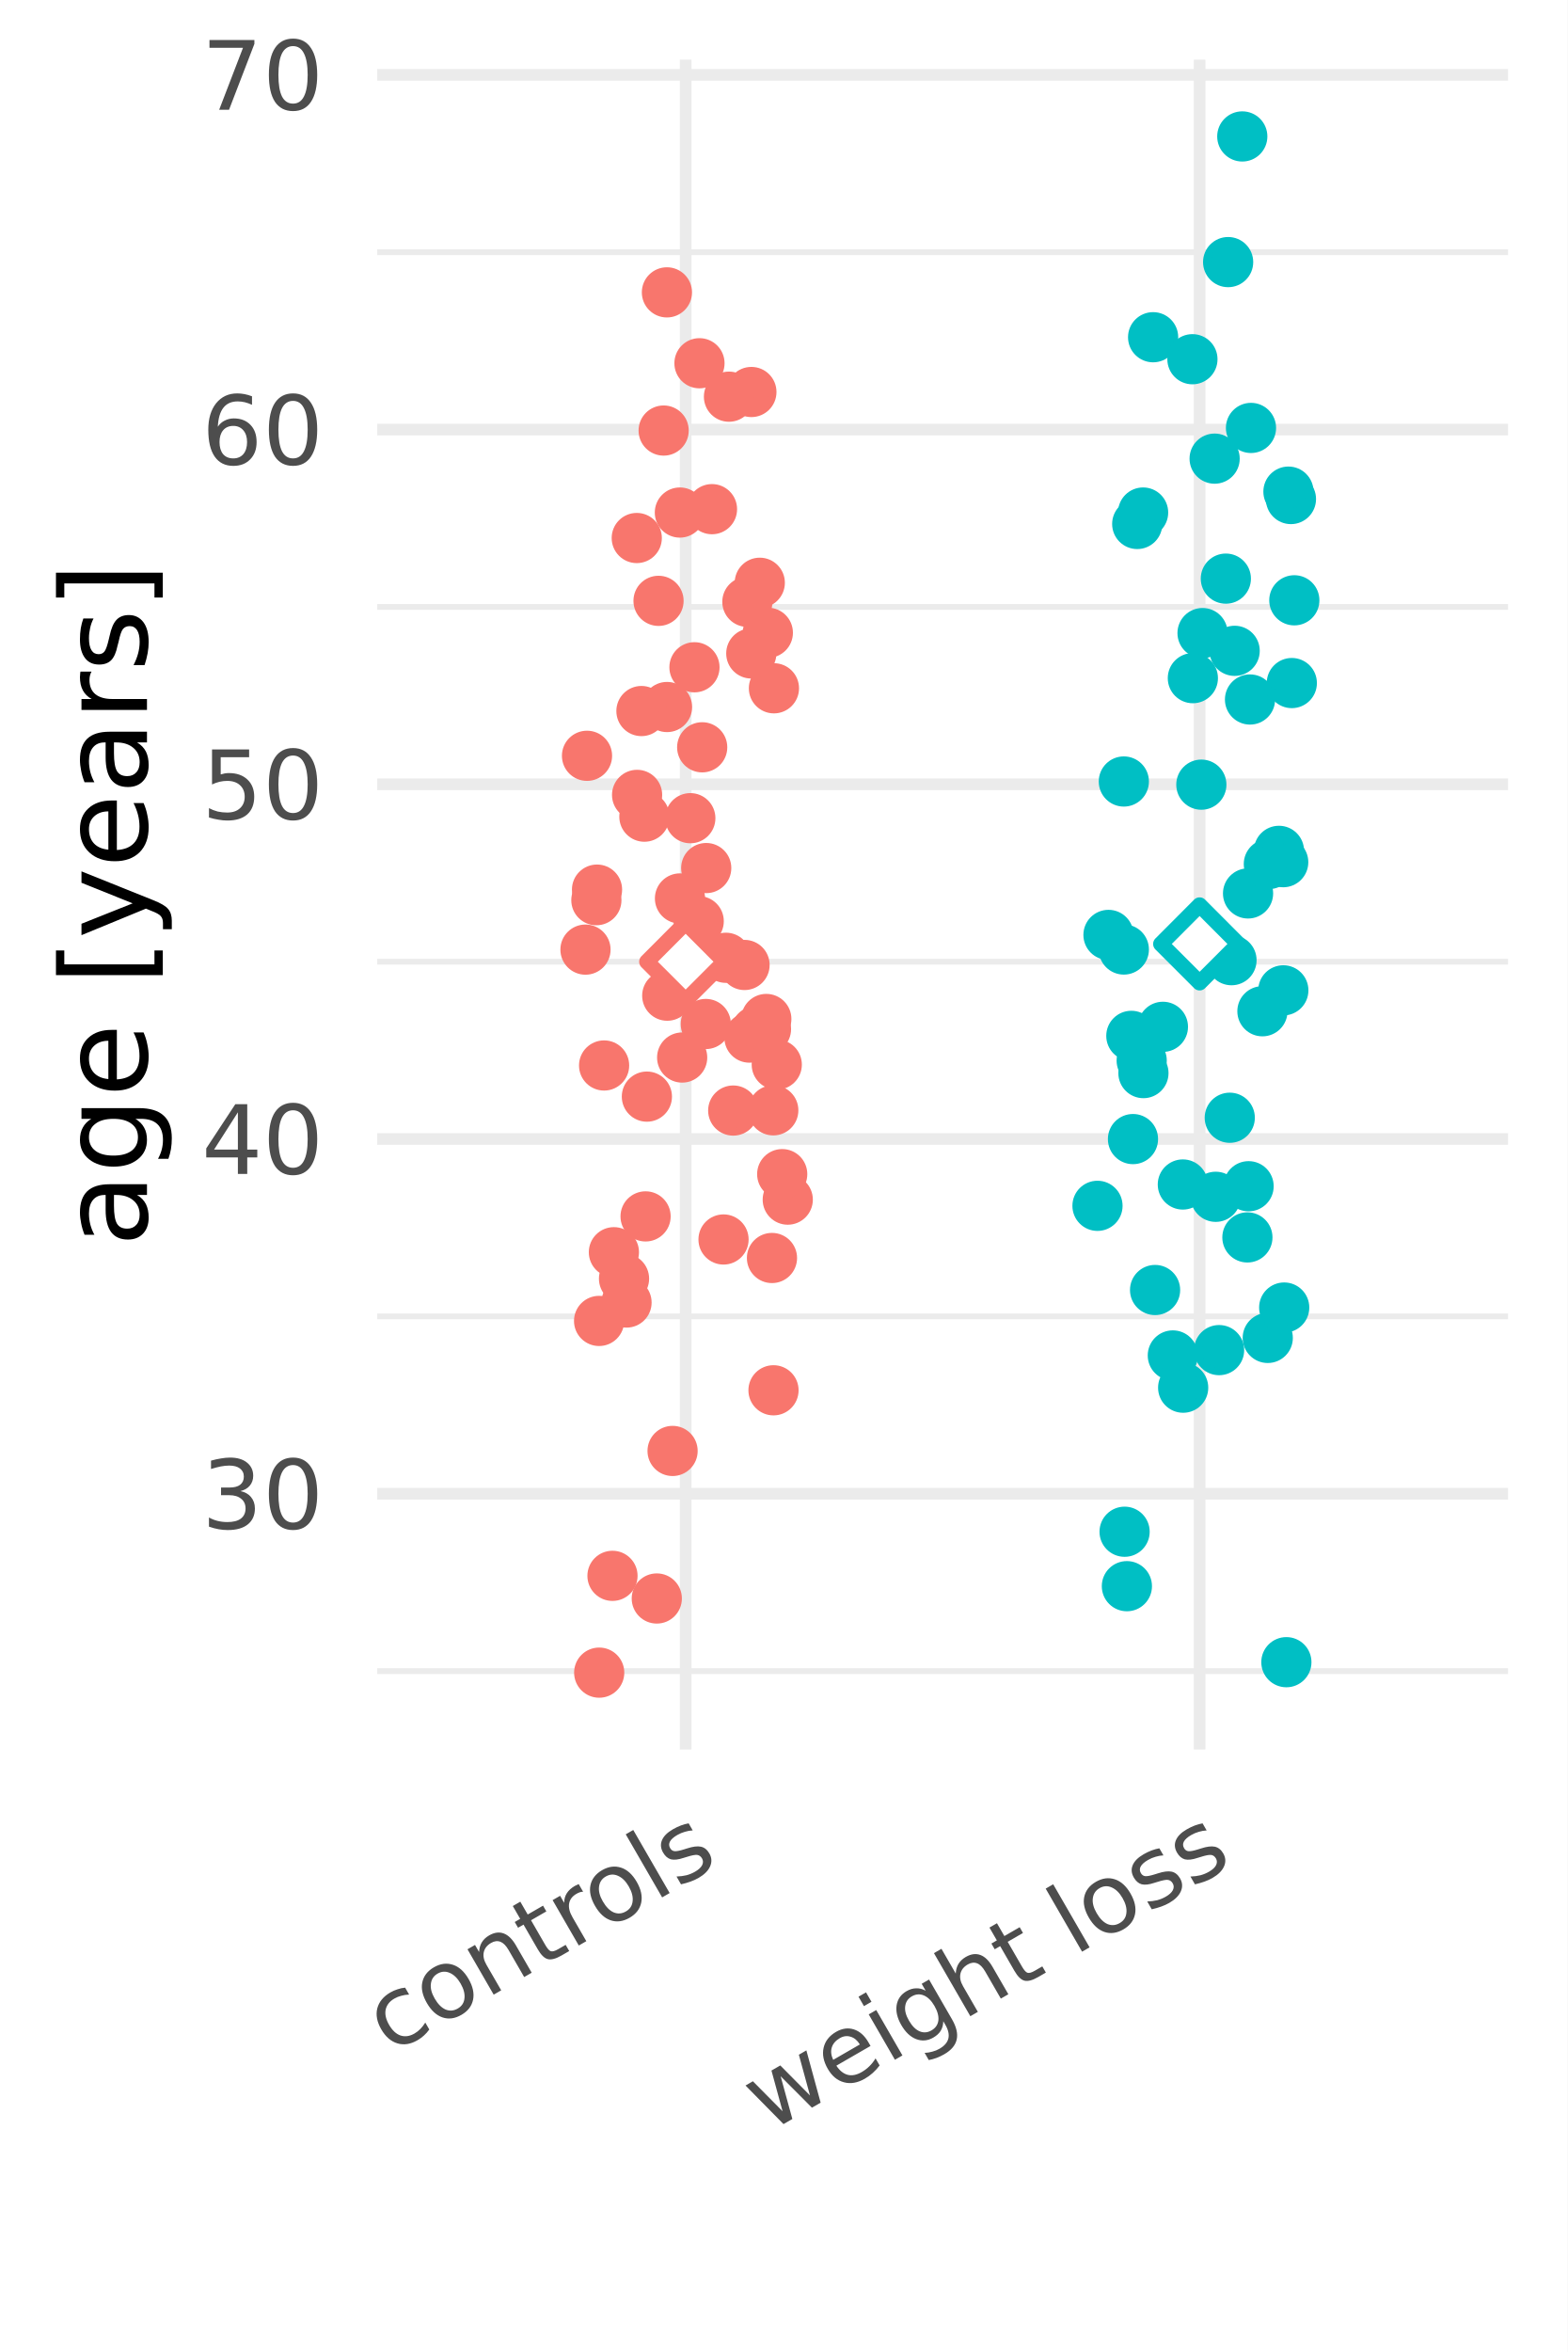
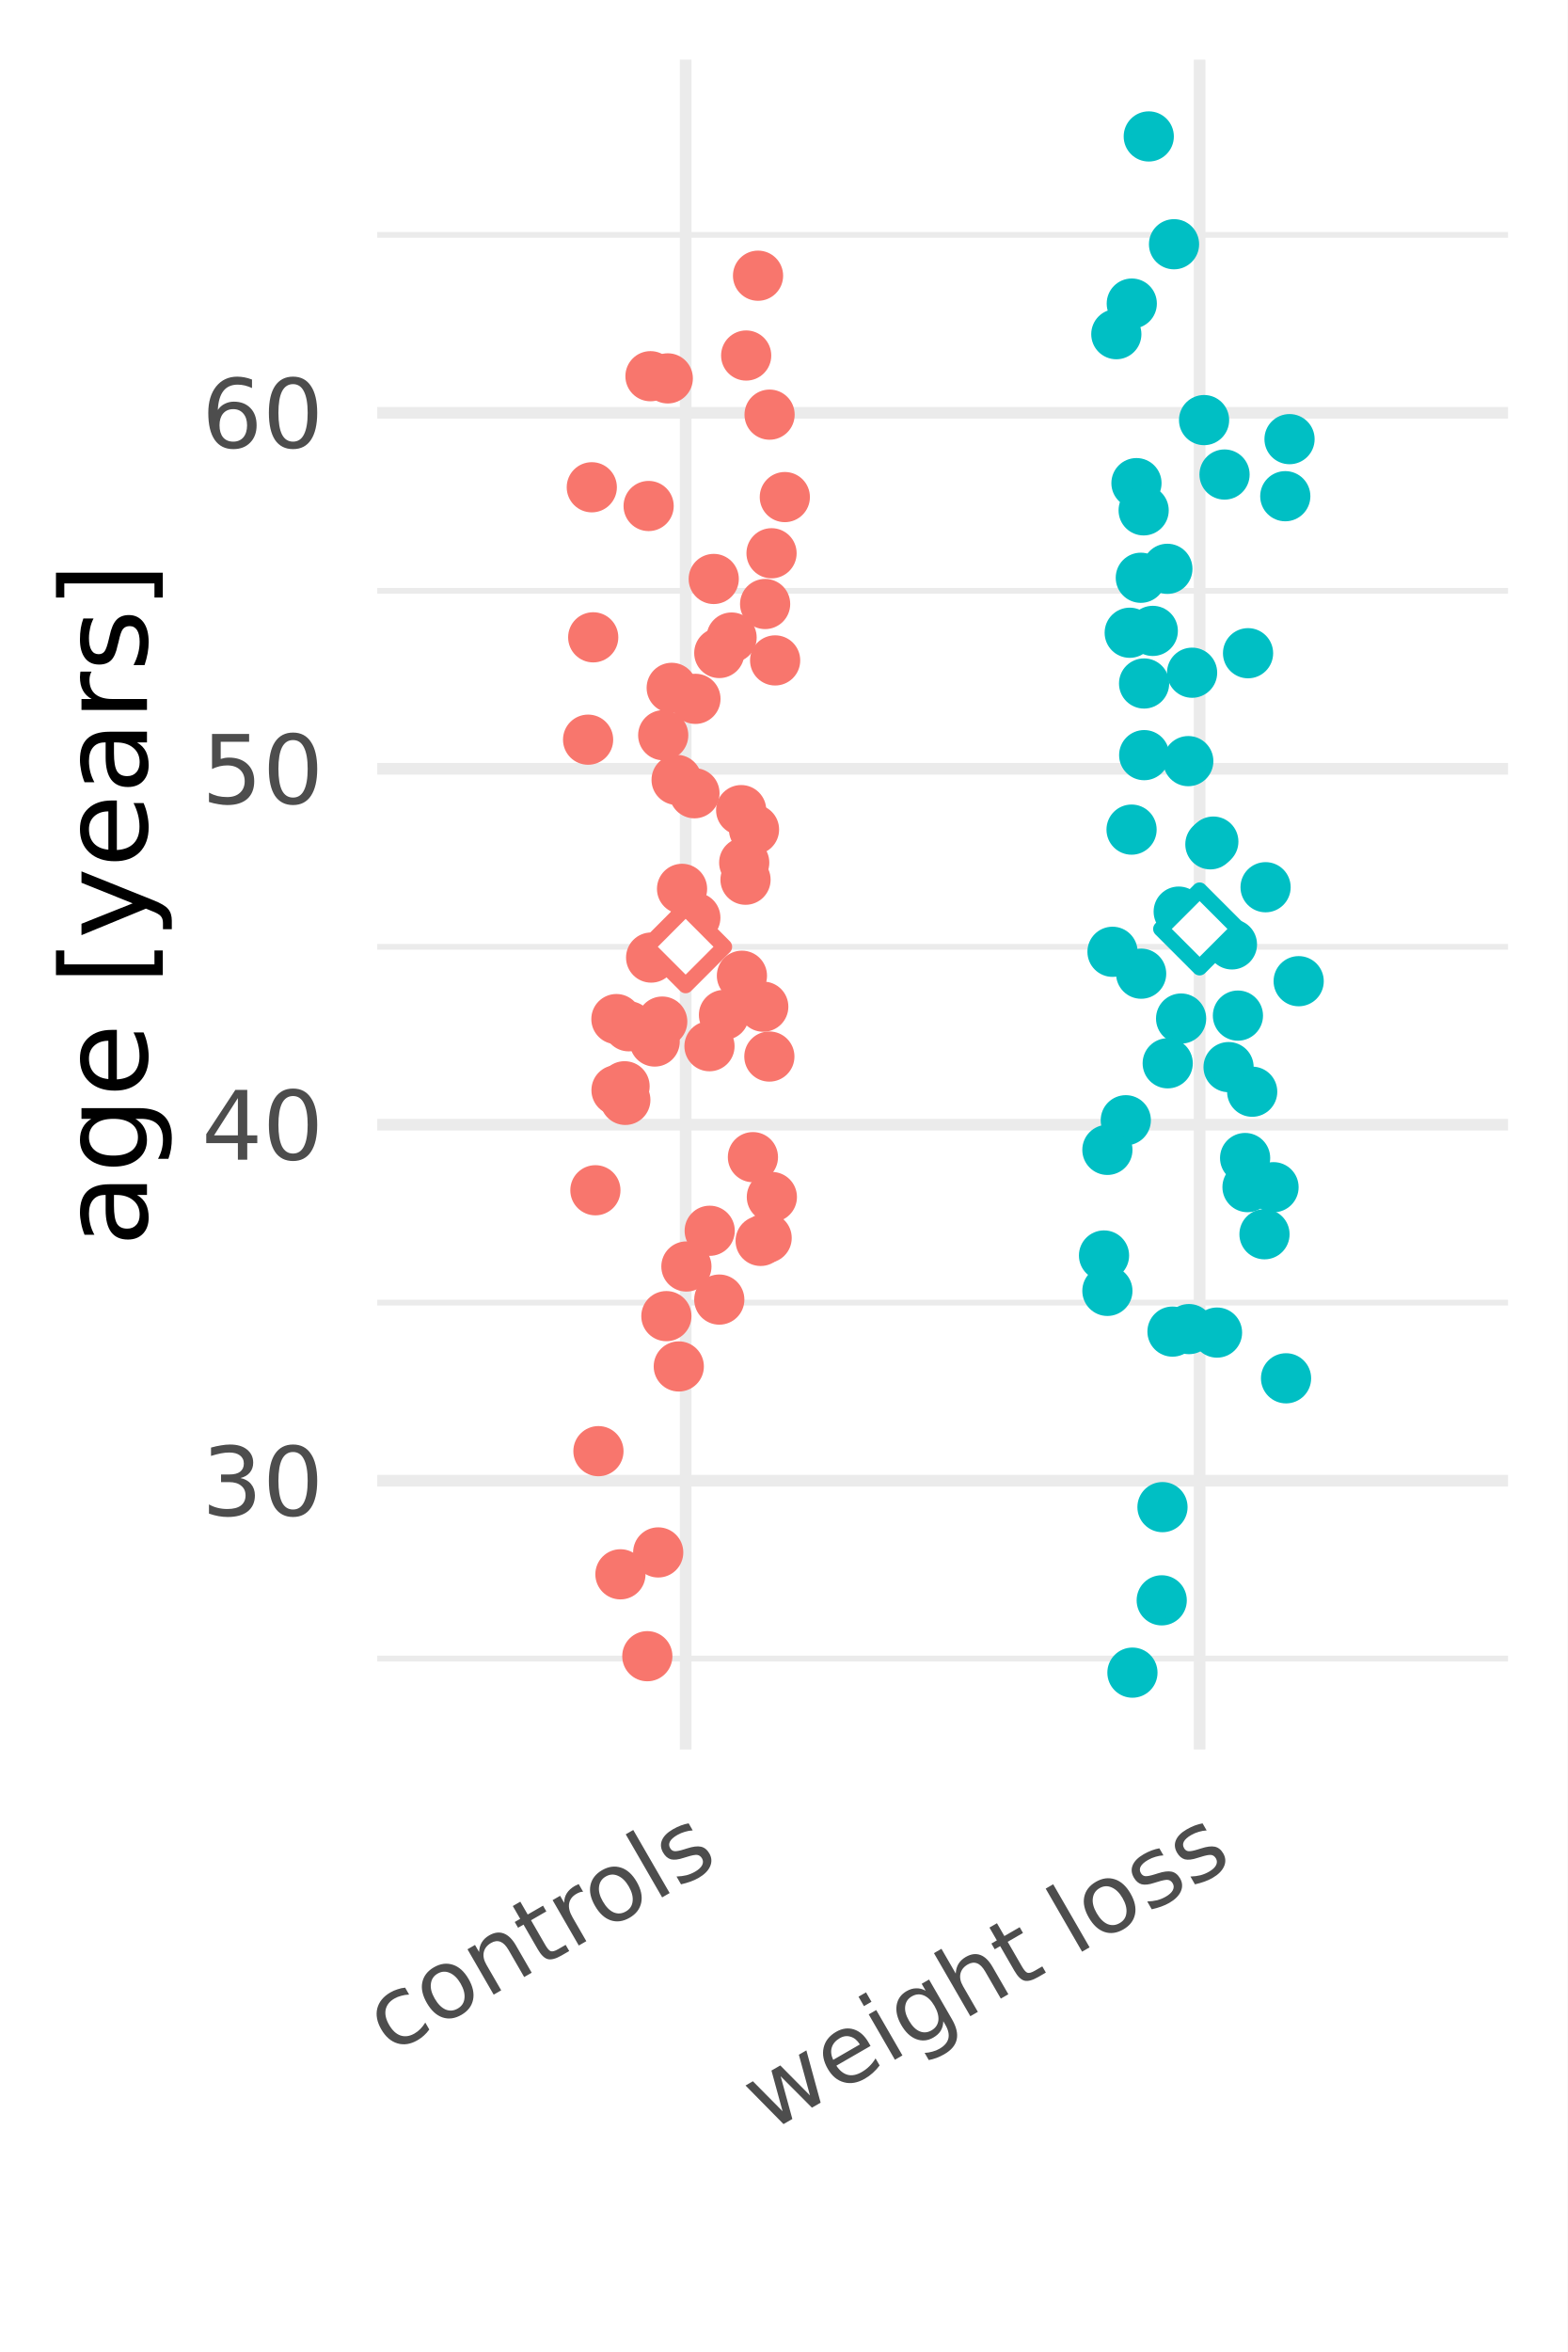
<svg xmlns="http://www.w3.org/2000/svg" class="svglite" width="144.00pt" height="216.00pt" viewBox="0 0 144.00 216.00">
  <defs>
    <style type="text/css">
    .svglite line, .svglite polyline, .svglite polygon, .svglite path, .svglite rect, .svglite circle {
      fill: none;
      stroke: #000000;
      stroke-linecap: round;
      stroke-linejoin: round;
      stroke-miterlimit: 10.00;
    }
  </style>
  </defs>
  <rect width="100%" height="100%" style="stroke: none; fill: #FFFFFF;" />
  <defs>
    <clipPath id="cpMC4wMHwxNDQuMDB8MC4wMHwyMTYuMDA=">
      <rect x="0.00" y="0.00" width="144.00" height="216.00" />
    </clipPath>
  </defs>
  <g clip-path="url(#cpMC4wMHwxNDQuMDB8MC4wMHwyMTYuMDA=)">
</g>
  <defs>
    <clipPath id="cpMzQuNjV8MTM4LjUyfDUuNDh8MTYwLjY3">
      <rect x="34.65" y="5.48" width="103.87" height="155.19" />
    </clipPath>
  </defs>
  <g clip-path="url(#cpMzQuNjV8MTM4LjUyfDUuNDh8MTYwLjY3)">
-     <polyline points="34.65,153.47 138.52,153.47 " style="stroke-width: 0.53; stroke: #EBEBEB; stroke-linecap: butt;" />
-     <polyline points="34.65,120.89 138.52,120.89 " style="stroke-width: 0.53; stroke: #EBEBEB; stroke-linecap: butt;" />
-     <polyline points="34.65,88.32 138.52,88.32 " style="stroke-width: 0.53; stroke: #EBEBEB; stroke-linecap: butt;" />
-     <polyline points="34.65,55.74 138.52,55.74 " style="stroke-width: 0.53; stroke: #EBEBEB; stroke-linecap: butt;" />
-     <polyline points="34.65,23.16 138.52,23.16 " style="stroke-width: 0.53; stroke: #EBEBEB; stroke-linecap: butt;" />
-     <polyline points="34.65,137.18 138.52,137.18 " style="stroke-width: 1.07; stroke: #EBEBEB; stroke-linecap: butt;" />
-     <polyline points="34.65,104.60 138.52,104.60 " style="stroke-width: 1.07; stroke: #EBEBEB; stroke-linecap: butt;" />
-     <polyline points="34.65,72.03 138.52,72.03 " style="stroke-width: 1.07; stroke: #EBEBEB; stroke-linecap: butt;" />
-     <polyline points="34.65,39.45 138.52,39.45 " style="stroke-width: 1.07; stroke: #EBEBEB; stroke-linecap: butt;" />
-     <polyline points="34.65,6.87 138.52,6.87 " style="stroke-width: 1.07; stroke: #EBEBEB; stroke-linecap: butt;" />
+     <polyline points="34.65,152.32 138.52,152.32 " style="stroke-width: 0.53; stroke: #EBEBEB; stroke-linecap: butt;" />
+     <polyline points="34.65,119.63 138.52,119.63 " style="stroke-width: 0.53; stroke: #EBEBEB; stroke-linecap: butt;" />
+     <polyline points="34.65,86.95 138.52,86.95 " style="stroke-width: 0.53; stroke: #EBEBEB; stroke-linecap: butt;" />
+     <polyline points="34.65,54.26 138.52,54.26 " style="stroke-width: 0.53; stroke: #EBEBEB; stroke-linecap: butt;" />
+     <polyline points="34.65,21.57 138.52,21.57 " style="stroke-width: 0.53; stroke: #EBEBEB; stroke-linecap: butt;" />
+     <polyline points="34.65,135.98 138.52,135.98 " style="stroke-width: 1.07; stroke: #EBEBEB; stroke-linecap: butt;" />
+     <polyline points="34.65,103.29 138.52,103.29 " style="stroke-width: 1.07; stroke: #EBEBEB; stroke-linecap: butt;" />
+     <polyline points="34.65,70.60 138.52,70.60 " style="stroke-width: 1.07; stroke: #EBEBEB; stroke-linecap: butt;" />
+     <polyline points="34.65,37.91 138.52,37.91 " style="stroke-width: 1.07; stroke: #EBEBEB; stroke-linecap: butt;" />
    <polyline points="62.98,160.67 62.98,5.48 " style="stroke-width: 1.07; stroke: #EBEBEB; stroke-linecap: butt;" />
    <polyline points="110.19,160.67 110.19,5.48 " style="stroke-width: 1.07; stroke: #EBEBEB; stroke-linecap: butt;" />
-     <circle cx="70.36" cy="94.51" r="1.95" style="stroke-width: 0.71; stroke: #F8766D; fill: #F8766D;" />
-     <circle cx="61.26" cy="26.85" r="1.95" style="stroke-width: 0.71; stroke: #F8766D; fill: #F8766D;" />
-     <circle cx="62.45" cy="47.07" r="1.95" style="stroke-width: 0.71; stroke: #F8766D; fill: #F8766D;" />
-     <circle cx="56.39" cy="115.00" r="1.95" style="stroke-width: 0.71; stroke: #F8766D; fill: #F8766D;" />
-     <circle cx="62.46" cy="82.51" r="1.95" style="stroke-width: 0.71; stroke: #F8766D; fill: #F8766D;" />
-     <circle cx="60.49" cy="55.18" r="1.95" style="stroke-width: 0.71; stroke: #F8766D; fill: #F8766D;" />
-     <circle cx="55.03" cy="121.31" r="1.95" style="stroke-width: 0.71; stroke: #F8766D; fill: #F8766D;" />
-     <circle cx="68.65" cy="55.27" r="1.95" style="stroke-width: 0.71; stroke: #F8766D; fill: #F8766D;" />
-     <circle cx="53.78" cy="87.21" r="1.95" style="stroke-width: 0.71; stroke: #F8766D; fill: #F8766D;" />
-     <circle cx="72.36" cy="110.17" r="1.95" style="stroke-width: 0.71; stroke: #F8766D; fill: #F8766D;" />
-     <circle cx="66.68" cy="87.96" r="1.95" style="stroke-width: 0.71; stroke: #F8766D; fill: #F8766D;" />
-     <circle cx="71.05" cy="127.68" r="1.95" style="stroke-width: 0.71; stroke: #F8766D; fill: #F8766D;" />
-     <circle cx="59.19" cy="75.00" r="1.95" style="stroke-width: 0.71; stroke: #F8766D; fill: #F8766D;" />
-     <circle cx="61.29" cy="91.44" r="1.95" style="stroke-width: 0.71; stroke: #F8766D; fill: #F8766D;" />
-     <circle cx="69.02" cy="36.00" r="1.95" style="stroke-width: 0.71; stroke: #F8766D; fill: #F8766D;" />
-     <circle cx="56.26" cy="144.72" r="1.95" style="stroke-width: 0.71; stroke: #F8766D; fill: #F8766D;" />
-     <circle cx="64.18" cy="84.60" r="1.95" style="stroke-width: 0.71; stroke: #F8766D; fill: #F8766D;" />
-     <circle cx="64.87" cy="79.72" r="1.95" style="stroke-width: 0.71; stroke: #F8766D; fill: #F8766D;" />
-     <circle cx="68.84" cy="95.29" r="1.95" style="stroke-width: 0.71; stroke: #F8766D; fill: #F8766D;" />
-     <circle cx="70.53" cy="58.11" r="1.95" style="stroke-width: 0.71; stroke: #F8766D; fill: #F8766D;" />
-     <circle cx="70.91" cy="115.53" r="1.95" style="stroke-width: 0.71; stroke: #F8766D; fill: #F8766D;" />
-     <circle cx="71.03" cy="101.97" r="1.95" style="stroke-width: 0.71; stroke: #F8766D; fill: #F8766D;" />
-     <circle cx="71.85" cy="107.83" r="1.95" style="stroke-width: 0.71; stroke: #F8766D; fill: #F8766D;" />
-     <circle cx="54.84" cy="81.70" r="1.95" style="stroke-width: 0.71; stroke: #F8766D; fill: #F8766D;" />
-     <circle cx="58.49" cy="49.41" r="1.95" style="stroke-width: 0.71; stroke: #F8766D; fill: #F8766D;" />
-     <circle cx="67.35" cy="101.99" r="1.95" style="stroke-width: 0.71; stroke: #F8766D; fill: #F8766D;" />
-     <circle cx="64.83" cy="94.04" r="1.95" style="stroke-width: 0.71; stroke: #F8766D; fill: #F8766D;" />
-     <circle cx="54.78" cy="82.67" r="1.95" style="stroke-width: 0.71; stroke: #F8766D; fill: #F8766D;" />
-     <circle cx="71.09" cy="63.21" r="1.95" style="stroke-width: 0.71; stroke: #F8766D; fill: #F8766D;" />
-     <circle cx="53.92" cy="69.41" r="1.95" style="stroke-width: 0.71; stroke: #F8766D; fill: #F8766D;" />
-     <circle cx="65.40" cy="46.76" r="1.95" style="stroke-width: 0.71; stroke: #F8766D; fill: #F8766D;" />
-     <circle cx="62.66" cy="97.12" r="1.95" style="stroke-width: 0.71; stroke: #F8766D; fill: #F8766D;" />
-     <circle cx="58.52" cy="73.00" r="1.95" style="stroke-width: 0.71; stroke: #F8766D; fill: #F8766D;" />
-     <circle cx="59.30" cy="111.71" r="1.95" style="stroke-width: 0.71; stroke: #F8766D; fill: #F8766D;" />
-     <circle cx="57.55" cy="119.62" r="1.95" style="stroke-width: 0.71; stroke: #F8766D; fill: #F8766D;" />
-     <circle cx="64.49" cy="87.83" r="1.95" style="stroke-width: 0.71; stroke: #F8766D; fill: #F8766D;" />
-     <circle cx="61.78" cy="133.25" r="1.95" style="stroke-width: 0.71; stroke: #F8766D; fill: #F8766D;" />
-     <circle cx="64.50" cy="68.63" r="1.95" style="stroke-width: 0.71; stroke: #F8766D; fill: #F8766D;" />
-     <circle cx="63.41" cy="75.14" r="1.95" style="stroke-width: 0.71; stroke: #F8766D; fill: #F8766D;" />
-     <circle cx="66.46" cy="113.83" r="1.95" style="stroke-width: 0.71; stroke: #F8766D; fill: #F8766D;" />
-     <circle cx="61.27" cy="64.93" r="1.95" style="stroke-width: 0.71; stroke: #F8766D; fill: #F8766D;" />
-     <circle cx="68.39" cy="88.62" r="1.95" style="stroke-width: 0.71; stroke: #F8766D; fill: #F8766D;" />
-     <circle cx="57.32" cy="117.43" r="1.95" style="stroke-width: 0.71; stroke: #F8766D; fill: #F8766D;" />
-     <circle cx="66.96" cy="36.43" r="1.95" style="stroke-width: 0.71; stroke: #F8766D; fill: #F8766D;" />
-     <circle cx="60.96" cy="39.54" r="1.95" style="stroke-width: 0.71; stroke: #F8766D; fill: #F8766D;" />
-     <circle cx="63.79" cy="61.28" r="1.95" style="stroke-width: 0.71; stroke: #F8766D; fill: #F8766D;" />
-     <circle cx="69.01" cy="60.01" r="1.95" style="stroke-width: 0.71; stroke: #F8766D; fill: #F8766D;" />
-     <circle cx="59.42" cy="100.71" r="1.95" style="stroke-width: 0.71; stroke: #F8766D; fill: #F8766D;" />
-     <circle cx="69.79" cy="53.52" r="1.95" style="stroke-width: 0.71; stroke: #F8766D; fill: #F8766D;" />
-     <circle cx="55.04" cy="153.61" r="1.95" style="stroke-width: 0.71; stroke: #F8766D; fill: #F8766D;" />
-     <circle cx="71.35" cy="97.77" r="1.95" style="stroke-width: 0.71; stroke: #F8766D; fill: #F8766D;" />
-     <circle cx="55.49" cy="97.85" r="1.95" style="stroke-width: 0.71; stroke: #F8766D; fill: #F8766D;" />
-     <circle cx="64.25" cy="33.36" r="1.95" style="stroke-width: 0.71; stroke: #F8766D; fill: #F8766D;" />
-     <circle cx="58.92" cy="65.30" r="1.95" style="stroke-width: 0.71; stroke: #F8766D; fill: #F8766D;" />
-     <circle cx="70.39" cy="93.58" r="1.95" style="stroke-width: 0.71; stroke: #F8766D; fill: #F8766D;" />
-     <circle cx="69.45" cy="94.70" r="1.95" style="stroke-width: 0.71; stroke: #F8766D; fill: #F8766D;" />
-     <circle cx="60.33" cy="146.80" r="1.95" style="stroke-width: 0.71; stroke: #F8766D; fill: #F8766D;" />
-     <circle cx="104.87" cy="97.40" r="1.95" style="stroke-width: 0.71; stroke: #00BFC4; fill: #00BFC4;" />
-     <circle cx="114.91" cy="39.30" r="1.95" style="stroke-width: 0.71; stroke: #00BFC4; fill: #00BFC4;" />
-     <circle cx="110.46" cy="58.14" r="1.95" style="stroke-width: 0.71; stroke: #00BFC4; fill: #00BFC4;" />
-     <circle cx="114.58" cy="113.64" r="1.95" style="stroke-width: 0.71; stroke: #00BFC4; fill: #00BFC4;" />
-     <circle cx="111.98" cy="123.99" r="1.95" style="stroke-width: 0.71; stroke: #00BFC4; fill: #00BFC4;" />
-     <circle cx="101.82" cy="85.86" r="1.95" style="stroke-width: 0.71; stroke: #00BFC4; fill: #00BFC4;" />
-     <circle cx="117.48" cy="78.14" r="1.95" style="stroke-width: 0.71; stroke: #00BFC4; fill: #00BFC4;" />
-     <circle cx="106.82" cy="94.30" r="1.95" style="stroke-width: 0.71; stroke: #00BFC4; fill: #00BFC4;" />
-     <circle cx="108.65" cy="108.78" r="1.95" style="stroke-width: 0.71; stroke: #00BFC4; fill: #00BFC4;" />
-     <circle cx="113.41" cy="59.77" r="1.95" style="stroke-width: 0.71; stroke: #00BFC4; fill: #00BFC4;" />
-     <circle cx="118.58" cy="45.83" r="1.95" style="stroke-width: 0.71; stroke: #00BFC4; fill: #00BFC4;" />
-     <circle cx="118.66" cy="62.73" r="1.95" style="stroke-width: 0.71; stroke: #00BFC4; fill: #00BFC4;" />
-     <circle cx="107.73" cy="124.48" r="1.95" style="stroke-width: 0.71; stroke: #00BFC4; fill: #00BFC4;" />
-     <circle cx="109.57" cy="62.28" r="1.95" style="stroke-width: 0.71; stroke: #00BFC4; fill: #00BFC4;" />
-     <circle cx="112.60" cy="53.14" r="1.95" style="stroke-width: 0.71; stroke: #00BFC4; fill: #00BFC4;" />
-     <circle cx="108.68" cy="127.44" r="1.95" style="stroke-width: 0.71; stroke: #00BFC4; fill: #00BFC4;" />
-     <circle cx="100.81" cy="110.74" r="1.95" style="stroke-width: 0.71; stroke: #00BFC4; fill: #00BFC4;" />
-     <circle cx="117.88" cy="90.95" r="1.95" style="stroke-width: 0.71; stroke: #00BFC4; fill: #00BFC4;" />
-     <circle cx="115.96" cy="92.87" r="1.95" style="stroke-width: 0.71; stroke: #00BFC4; fill: #00BFC4;" />
-     <circle cx="112.96" cy="102.65" r="1.95" style="stroke-width: 0.71; stroke: #00BFC4; fill: #00BFC4;" />
-     <circle cx="118.16" cy="152.65" r="1.95" style="stroke-width: 0.71; stroke: #00BFC4; fill: #00BFC4;" />
-     <circle cx="103.51" cy="145.67" r="1.95" style="stroke-width: 0.71; stroke: #00BFC4; fill: #00BFC4;" />
-     <circle cx="116.45" cy="122.87" r="1.95" style="stroke-width: 0.71; stroke: #00BFC4; fill: #00BFC4;" />
-     <circle cx="111.57" cy="42.12" r="1.95" style="stroke-width: 0.71; stroke: #00BFC4; fill: #00BFC4;" />
-     <circle cx="114.82" cy="64.24" r="1.95" style="stroke-width: 0.71; stroke: #00BFC4; fill: #00BFC4;" />
-     <circle cx="114.69" cy="108.94" r="1.95" style="stroke-width: 0.71; stroke: #00BFC4; fill: #00BFC4;" />
-     <circle cx="112.81" cy="24.07" r="1.95" style="stroke-width: 0.71; stroke: #00BFC4; fill: #00BFC4;" />
-     <circle cx="117.96" cy="120.08" r="1.95" style="stroke-width: 0.71; stroke: #00BFC4; fill: #00BFC4;" />
-     <circle cx="103.30" cy="140.67" r="1.95" style="stroke-width: 0.71; stroke: #00BFC4; fill: #00BFC4;" />
-     <circle cx="113.12" cy="88.18" r="1.95" style="stroke-width: 0.71; stroke: #00BFC4; fill: #00BFC4;" />
-     <circle cx="105.92" cy="30.97" r="1.95" style="stroke-width: 0.71; stroke: #00BFC4; fill: #00BFC4;" />
-     <circle cx="106.10" cy="118.47" r="1.95" style="stroke-width: 0.71; stroke: #00BFC4; fill: #00BFC4;" />
-     <circle cx="114.11" cy="12.53" r="1.95" style="stroke-width: 0.71; stroke: #00BFC4; fill: #00BFC4;" />
-     <circle cx="104.07" cy="104.61" r="1.95" style="stroke-width: 0.71; stroke: #00BFC4; fill: #00BFC4;" />
-     <circle cx="103.23" cy="71.77" r="1.95" style="stroke-width: 0.71; stroke: #00BFC4; fill: #00BFC4;" />
-     <circle cx="105.00" cy="47.07" r="1.95" style="stroke-width: 0.71; stroke: #00BFC4; fill: #00BFC4;" />
-     <circle cx="111.67" cy="109.91" r="1.95" style="stroke-width: 0.71; stroke: #00BFC4; fill: #00BFC4;" />
-     <circle cx="103.92" cy="95.13" r="1.95" style="stroke-width: 0.71; stroke: #00BFC4; fill: #00BFC4;" />
-     <circle cx="110.35" cy="72.06" r="1.95" style="stroke-width: 0.71; stroke: #00BFC4; fill: #00BFC4;" />
-     <circle cx="118.89" cy="55.13" r="1.95" style="stroke-width: 0.71; stroke: #00BFC4; fill: #00BFC4;" />
-     <circle cx="103.23" cy="87.20" r="1.95" style="stroke-width: 0.71; stroke: #00BFC4; fill: #00BFC4;" />
-     <circle cx="105.03" cy="98.55" r="1.95" style="stroke-width: 0.71; stroke: #00BFC4; fill: #00BFC4;" />
-     <circle cx="114.64" cy="82.05" r="1.95" style="stroke-width: 0.71; stroke: #00BFC4; fill: #00BFC4;" />
-     <circle cx="117.87" cy="79.18" r="1.95" style="stroke-width: 0.71; stroke: #00BFC4; fill: #00BFC4;" />
-     <circle cx="109.53" cy="32.99" r="1.95" style="stroke-width: 0.71; stroke: #00BFC4; fill: #00BFC4;" />
-     <circle cx="118.35" cy="45.15" r="1.95" style="stroke-width: 0.71; stroke: #00BFC4; fill: #00BFC4;" />
-     <circle cx="104.46" cy="48.12" r="1.95" style="stroke-width: 0.71; stroke: #00BFC4; fill: #00BFC4;" />
-     <circle cx="116.55" cy="79.35" r="1.95" style="stroke-width: 0.71; stroke: #00BFC4; fill: #00BFC4;" />
-     <polygon points="62.98,91.88 66.54,88.32 62.98,84.75 59.42,88.32 " style="stroke-width: 1.42; stroke: #F8766D; fill: #FFFFFF;" />
-     <polygon points="110.19,90.25 113.75,86.69 110.19,83.12 106.63,86.69 " style="stroke-width: 1.42; stroke: #00BFC4; fill: #FFFFFF;" />
+     <circle cx="60.83" cy="93.82" r="1.95" style="stroke-width: 0.71; stroke: #F8766D; fill: #F8766D;" />
+     <circle cx="69.63" cy="25.32" r="1.95" style="stroke-width: 0.71; stroke: #F8766D; fill: #F8766D;" />
+     <circle cx="54.36" cy="44.75" r="1.95" style="stroke-width: 0.71; stroke: #F8766D; fill: #F8766D;" />
+     <circle cx="70.42" cy="113.69" r="1.95" style="stroke-width: 0.71; stroke: #F8766D; fill: #F8766D;" />
+     <circle cx="62.65" cy="81.63" r="1.95" style="stroke-width: 0.71; stroke: #F8766D; fill: #F8766D;" />
+     <circle cx="65.56" cy="53.17" r="1.95" style="stroke-width: 0.71; stroke: #F8766D; fill: #F8766D;" />
+     <circle cx="66.07" cy="119.35" r="1.95" style="stroke-width: 0.71; stroke: #F8766D; fill: #F8766D;" />
+     <circle cx="70.28" cy="55.47" r="1.95" style="stroke-width: 0.71; stroke: #F8766D; fill: #F8766D;" />
+     <circle cx="62.91" cy="85.82" r="1.95" style="stroke-width: 0.71; stroke: #F8766D; fill: #F8766D;" />
+     <circle cx="70.90" cy="109.93" r="1.95" style="stroke-width: 0.71; stroke: #F8766D; fill: #F8766D;" />
+     <circle cx="59.81" cy="87.94" r="1.95" style="stroke-width: 0.71; stroke: #F8766D; fill: #F8766D;" />
+     <circle cx="62.35" cy="125.49" r="1.95" style="stroke-width: 0.71; stroke: #F8766D; fill: #F8766D;" />
+     <circle cx="68.08" cy="74.40" r="1.95" style="stroke-width: 0.71; stroke: #F8766D; fill: #F8766D;" />
+     <circle cx="68.15" cy="89.61" r="1.95" style="stroke-width: 0.71; stroke: #F8766D; fill: #F8766D;" />
+     <circle cx="59.75" cy="34.55" r="1.95" style="stroke-width: 0.71; stroke: #F8766D; fill: #F8766D;" />
+     <circle cx="60.46" cy="142.57" r="1.95" style="stroke-width: 0.71; stroke: #F8766D; fill: #F8766D;" />
+     <circle cx="63.87" cy="84.28" r="1.95" style="stroke-width: 0.71; stroke: #F8766D; fill: #F8766D;" />
+     <circle cx="69.26" cy="76.18" r="1.95" style="stroke-width: 0.71; stroke: #F8766D; fill: #F8766D;" />
+     <circle cx="57.75" cy="94.25" r="1.95" style="stroke-width: 0.71; stroke: #F8766D; fill: #F8766D;" />
+     <circle cx="54.49" cy="58.53" r="1.95" style="stroke-width: 0.71; stroke: #F8766D; fill: #F8766D;" />
+     <circle cx="65.19" cy="113.03" r="1.95" style="stroke-width: 0.71; stroke: #F8766D; fill: #F8766D;" />
+     <circle cx="57.37" cy="99.76" r="1.95" style="stroke-width: 0.71; stroke: #F8766D; fill: #F8766D;" />
+     <circle cx="69.16" cy="106.27" r="1.95" style="stroke-width: 0.71; stroke: #F8766D; fill: #F8766D;" />
+     <circle cx="68.48" cy="80.79" r="1.95" style="stroke-width: 0.71; stroke: #F8766D; fill: #F8766D;" />
+     <circle cx="59.58" cy="46.47" r="1.95" style="stroke-width: 0.71; stroke: #F8766D; fill: #F8766D;" />
+     <circle cx="56.63" cy="100.12" r="1.95" style="stroke-width: 0.71; stroke: #F8766D; fill: #F8766D;" />
+     <circle cx="70.11" cy="92.45" r="1.95" style="stroke-width: 0.71; stroke: #F8766D; fill: #F8766D;" />
+     <circle cx="68.36" cy="79.22" r="1.95" style="stroke-width: 0.71; stroke: #F8766D; fill: #F8766D;" />
+     <circle cx="71.20" cy="60.65" r="1.95" style="stroke-width: 0.71; stroke: #F8766D; fill: #F8766D;" />
+     <circle cx="60.92" cy="67.52" r="1.95" style="stroke-width: 0.71; stroke: #F8766D; fill: #F8766D;" />
+     <circle cx="72.09" cy="45.65" r="1.95" style="stroke-width: 0.71; stroke: #F8766D; fill: #F8766D;" />
+     <circle cx="60.14" cy="95.65" r="1.95" style="stroke-width: 0.71; stroke: #F8766D; fill: #F8766D;" />
+     <circle cx="62.15" cy="71.62" r="1.95" style="stroke-width: 0.71; stroke: #F8766D; fill: #F8766D;" />
+     <circle cx="54.69" cy="109.31" r="1.95" style="stroke-width: 0.71; stroke: #F8766D; fill: #F8766D;" />
+     <circle cx="61.21" cy="120.87" r="1.95" style="stroke-width: 0.71; stroke: #F8766D; fill: #F8766D;" />
+     <circle cx="62.77" cy="87.53" r="1.95" style="stroke-width: 0.71; stroke: #F8766D; fill: #F8766D;" />
+     <circle cx="54.97" cy="133.27" r="1.95" style="stroke-width: 0.71; stroke: #F8766D; fill: #F8766D;" />
+     <circle cx="54.02" cy="67.93" r="1.95" style="stroke-width: 0.71; stroke: #F8766D; fill: #F8766D;" />
+     <circle cx="63.79" cy="72.85" r="1.95" style="stroke-width: 0.71; stroke: #F8766D; fill: #F8766D;" />
+     <circle cx="69.87" cy="113.96" r="1.95" style="stroke-width: 0.71; stroke: #F8766D; fill: #F8766D;" />
+     <circle cx="61.70" cy="63.17" r="1.95" style="stroke-width: 0.71; stroke: #F8766D; fill: #F8766D;" />
+     <circle cx="63.70" cy="86.88" r="1.95" style="stroke-width: 0.71; stroke: #F8766D; fill: #F8766D;" />
+     <circle cx="63.05" cy="116.31" r="1.95" style="stroke-width: 0.71; stroke: #F8766D; fill: #F8766D;" />
+     <circle cx="61.34" cy="34.75" r="1.95" style="stroke-width: 0.71; stroke: #F8766D; fill: #F8766D;" />
+     <circle cx="70.69" cy="38.08" r="1.95" style="stroke-width: 0.71; stroke: #F8766D; fill: #F8766D;" />
+     <circle cx="66.07" cy="59.97" r="1.95" style="stroke-width: 0.71; stroke: #F8766D; fill: #F8766D;" />
+     <circle cx="67.20" cy="58.55" r="1.95" style="stroke-width: 0.71; stroke: #F8766D; fill: #F8766D;" />
+     <circle cx="57.44" cy="101.01" r="1.95" style="stroke-width: 0.71; stroke: #F8766D; fill: #F8766D;" />
+     <circle cx="70.87" cy="50.81" r="1.95" style="stroke-width: 0.71; stroke: #F8766D; fill: #F8766D;" />
+     <circle cx="59.46" cy="152.10" r="1.95" style="stroke-width: 0.71; stroke: #F8766D; fill: #F8766D;" />
+     <circle cx="65.17" cy="96.08" r="1.95" style="stroke-width: 0.71; stroke: #F8766D; fill: #F8766D;" />
+     <circle cx="70.67" cy="97.03" r="1.95" style="stroke-width: 0.71; stroke: #F8766D; fill: #F8766D;" />
+     <circle cx="68.54" cy="32.65" r="1.95" style="stroke-width: 0.71; stroke: #F8766D; fill: #F8766D;" />
+     <circle cx="63.88" cy="64.18" r="1.95" style="stroke-width: 0.71; stroke: #F8766D; fill: #F8766D;" />
+     <circle cx="56.62" cy="93.59" r="1.95" style="stroke-width: 0.71; stroke: #F8766D; fill: #F8766D;" />
+     <circle cx="66.50" cy="93.21" r="1.95" style="stroke-width: 0.71; stroke: #F8766D; fill: #F8766D;" />
+     <circle cx="56.99" cy="144.58" r="1.95" style="stroke-width: 0.71; stroke: #F8766D; fill: #F8766D;" />
+     <circle cx="112.85" cy="98.00" r="1.95" style="stroke-width: 0.71; stroke: #00BFC4; fill: #00BFC4;" />
+     <circle cx="110.60" cy="38.58" r="1.95" style="stroke-width: 0.71; stroke: #00BFC4; fill: #00BFC4;" />
+     <circle cx="103.77" cy="58.11" r="1.95" style="stroke-width: 0.71; stroke: #00BFC4; fill: #00BFC4;" />
+     <circle cx="116.15" cy="113.35" r="1.95" style="stroke-width: 0.71; stroke: #00BFC4; fill: #00BFC4;" />
+     <circle cx="111.79" cy="122.38" r="1.95" style="stroke-width: 0.71; stroke: #00BFC4; fill: #00BFC4;" />
+     <circle cx="108.27" cy="83.72" r="1.95" style="stroke-width: 0.71; stroke: #00BFC4; fill: #00BFC4;" />
+     <circle cx="111.45" cy="77.29" r="1.95" style="stroke-width: 0.71; stroke: #00BFC4; fill: #00BFC4;" />
+     <circle cx="113.71" cy="93.27" r="1.95" style="stroke-width: 0.71; stroke: #00BFC4; fill: #00BFC4;" />
+     <circle cx="101.72" cy="105.60" r="1.95" style="stroke-width: 0.71; stroke: #00BFC4; fill: #00BFC4;" />
+     <circle cx="105.89" cy="57.94" r="1.95" style="stroke-width: 0.71; stroke: #00BFC4; fill: #00BFC4;" />
+     <circle cx="118.06" cy="45.57" r="1.95" style="stroke-width: 0.71; stroke: #00BFC4; fill: #00BFC4;" />
+     <circle cx="114.64" cy="59.99" r="1.95" style="stroke-width: 0.71; stroke: #00BFC4; fill: #00BFC4;" />
+     <circle cx="109.21" cy="122.06" r="1.95" style="stroke-width: 0.71; stroke: #00BFC4; fill: #00BFC4;" />
+     <circle cx="109.50" cy="61.78" r="1.95" style="stroke-width: 0.71; stroke: #00BFC4; fill: #00BFC4;" />
+     <circle cx="107.23" cy="52.24" r="1.95" style="stroke-width: 0.71; stroke: #00BFC4; fill: #00BFC4;" />
+     <circle cx="118.13" cy="126.58" r="1.95" style="stroke-width: 0.71; stroke: #00BFC4; fill: #00BFC4;" />
+     <circle cx="116.98" cy="109.03" r="1.95" style="stroke-width: 0.71; stroke: #00BFC4; fill: #00BFC4;" />
+     <circle cx="119.29" cy="90.11" r="1.95" style="stroke-width: 0.71; stroke: #00BFC4; fill: #00BFC4;" />
+     <circle cx="104.82" cy="89.42" r="1.95" style="stroke-width: 0.71; stroke: #00BFC4; fill: #00BFC4;" />
+     <circle cx="115.02" cy="100.26" r="1.95" style="stroke-width: 0.71; stroke: #00BFC4; fill: #00BFC4;" />
+     <circle cx="104.02" cy="153.61" r="1.95" style="stroke-width: 0.71; stroke: #00BFC4; fill: #00BFC4;" />
+     <circle cx="106.71" cy="146.97" r="1.95" style="stroke-width: 0.71; stroke: #00BFC4; fill: #00BFC4;" />
+     <circle cx="107.70" cy="122.29" r="1.95" style="stroke-width: 0.71; stroke: #00BFC4; fill: #00BFC4;" />
+     <circle cx="118.45" cy="40.33" r="1.95" style="stroke-width: 0.71; stroke: #00BFC4; fill: #00BFC4;" />
+     <circle cx="105.09" cy="62.77" r="1.95" style="stroke-width: 0.71; stroke: #00BFC4; fill: #00BFC4;" />
+     <circle cx="114.37" cy="106.35" r="1.95" style="stroke-width: 0.71; stroke: #00BFC4; fill: #00BFC4;" />
+     <circle cx="107.84" cy="22.43" r="1.95" style="stroke-width: 0.71; stroke: #00BFC4; fill: #00BFC4;" />
+     <circle cx="101.72" cy="118.55" r="1.95" style="stroke-width: 0.71; stroke: #00BFC4; fill: #00BFC4;" />
+     <circle cx="106.78" cy="138.41" r="1.95" style="stroke-width: 0.71; stroke: #00BFC4; fill: #00BFC4;" />
+     <circle cx="113.16" cy="86.73" r="1.95" style="stroke-width: 0.71; stroke: #00BFC4; fill: #00BFC4;" />
+     <circle cx="103.96" cy="27.88" r="1.95" style="stroke-width: 0.71; stroke: #00BFC4; fill: #00BFC4;" />
+     <circle cx="101.41" cy="115.30" r="1.95" style="stroke-width: 0.71; stroke: #00BFC4; fill: #00BFC4;" />
+     <circle cx="105.52" cy="12.53" r="1.95" style="stroke-width: 0.71; stroke: #00BFC4; fill: #00BFC4;" />
+     <circle cx="103.41" cy="102.88" r="1.95" style="stroke-width: 0.71; stroke: #00BFC4; fill: #00BFC4;" />
+     <circle cx="105.10" cy="69.35" r="1.95" style="stroke-width: 0.71; stroke: #00BFC4; fill: #00BFC4;" />
+     <circle cx="104.39" cy="44.37" r="1.95" style="stroke-width: 0.71; stroke: #00BFC4; fill: #00BFC4;" />
+     <circle cx="114.59" cy="109.02" r="1.95" style="stroke-width: 0.71; stroke: #00BFC4; fill: #00BFC4;" />
+     <circle cx="108.49" cy="93.54" r="1.95" style="stroke-width: 0.71; stroke: #00BFC4; fill: #00BFC4;" />
+     <circle cx="109.15" cy="69.90" r="1.95" style="stroke-width: 0.71; stroke: #00BFC4; fill: #00BFC4;" />
+     <circle cx="104.79" cy="53.06" r="1.95" style="stroke-width: 0.71; stroke: #00BFC4; fill: #00BFC4;" />
+     <circle cx="102.19" cy="87.41" r="1.95" style="stroke-width: 0.71; stroke: #00BFC4; fill: #00BFC4;" />
+     <circle cx="107.26" cy="97.65" r="1.95" style="stroke-width: 0.71; stroke: #00BFC4; fill: #00BFC4;" />
+     <circle cx="116.25" cy="81.48" r="1.95" style="stroke-width: 0.71; stroke: #00BFC4; fill: #00BFC4;" />
+     <circle cx="103.94" cy="76.19" r="1.95" style="stroke-width: 0.71; stroke: #00BFC4; fill: #00BFC4;" />
+     <circle cx="102.54" cy="30.69" r="1.95" style="stroke-width: 0.71; stroke: #00BFC4; fill: #00BFC4;" />
+     <circle cx="112.48" cy="43.58" r="1.95" style="stroke-width: 0.71; stroke: #00BFC4; fill: #00BFC4;" />
+     <circle cx="105.05" cy="46.87" r="1.95" style="stroke-width: 0.71; stroke: #00BFC4; fill: #00BFC4;" />
+     <circle cx="111.18" cy="77.54" r="1.95" style="stroke-width: 0.71; stroke: #00BFC4; fill: #00BFC4;" />
+     <polygon points="62.98,90.51 66.54,86.95 62.98,83.38 59.42,86.95 " style="stroke-width: 1.42; stroke: #F8766D; fill: #FFFFFF;" />
+     <polygon points="110.19,88.87 113.75,85.31 110.19,81.75 106.63,85.31 " style="stroke-width: 1.42; stroke: #00BFC4; fill: #FFFFFF;" />
  </g>
  <g clip-path="url(#cpMC4wMHwxNDQuMDB8MC4wMHwyMTYuMDA=)">
-     <text x="29.72" y="140.39" text-anchor="end" style="font-size: 8.80px; fill: #4D4D4D; font-family: DejaVu Sans;" textLength="11.19px" lengthAdjust="spacingAndGlyphs">30</text>
-     <text x="29.72" y="107.81" text-anchor="end" style="font-size: 8.80px; fill: #4D4D4D; font-family: DejaVu Sans;" textLength="11.19px" lengthAdjust="spacingAndGlyphs">40</text>
-     <text x="29.72" y="75.23" text-anchor="end" style="font-size: 8.80px; fill: #4D4D4D; font-family: DejaVu Sans;" textLength="11.19px" lengthAdjust="spacingAndGlyphs">50</text>
-     <text x="29.72" y="42.66" text-anchor="end" style="font-size: 8.80px; fill: #4D4D4D; font-family: DejaVu Sans;" textLength="11.19px" lengthAdjust="spacingAndGlyphs">60</text>
-     <text x="29.72" y="10.08" text-anchor="end" style="font-size: 8.80px; fill: #4D4D4D; font-family: DejaVu Sans;" textLength="11.19px" lengthAdjust="spacingAndGlyphs">70</text>
+     <text x="29.72" y="139.19" text-anchor="end" style="font-size: 8.80px; fill: #4D4D4D; font-family: DejaVu Sans;" textLength="11.19px" lengthAdjust="spacingAndGlyphs">30</text>
+     <text x="29.72" y="106.50" text-anchor="end" style="font-size: 8.80px; fill: #4D4D4D; font-family: DejaVu Sans;" textLength="11.19px" lengthAdjust="spacingAndGlyphs">40</text>
+     <text x="29.72" y="73.81" text-anchor="end" style="font-size: 8.80px; fill: #4D4D4D; font-family: DejaVu Sans;" textLength="11.19px" lengthAdjust="spacingAndGlyphs">50</text>
+     <text x="29.72" y="41.12" text-anchor="end" style="font-size: 8.80px; fill: #4D4D4D; font-family: DejaVu Sans;" textLength="11.19px" lengthAdjust="spacingAndGlyphs">60</text>
    <text transform="translate(66.19,171.15) rotate(-30)" text-anchor="end" style="font-size: 8.80px; fill: #4D4D4D; font-family: DejaVu Sans;" textLength="35.09px" lengthAdjust="spacingAndGlyphs">controls</text>
    <text transform="translate(113.40,171.15) rotate(-30)" text-anchor="end" style="font-size: 8.80px; fill: #4D4D4D; font-family: DejaVu Sans;" textLength="49.46px" lengthAdjust="spacingAndGlyphs">weight loss</text>
    <text transform="translate(13.50,83.07) rotate(-90)" text-anchor="middle" style="font-size: 11.00px; font-family: DejaVu Sans;" textLength="62.84px" lengthAdjust="spacingAndGlyphs">age [years]</text>
  </g>
</svg>
